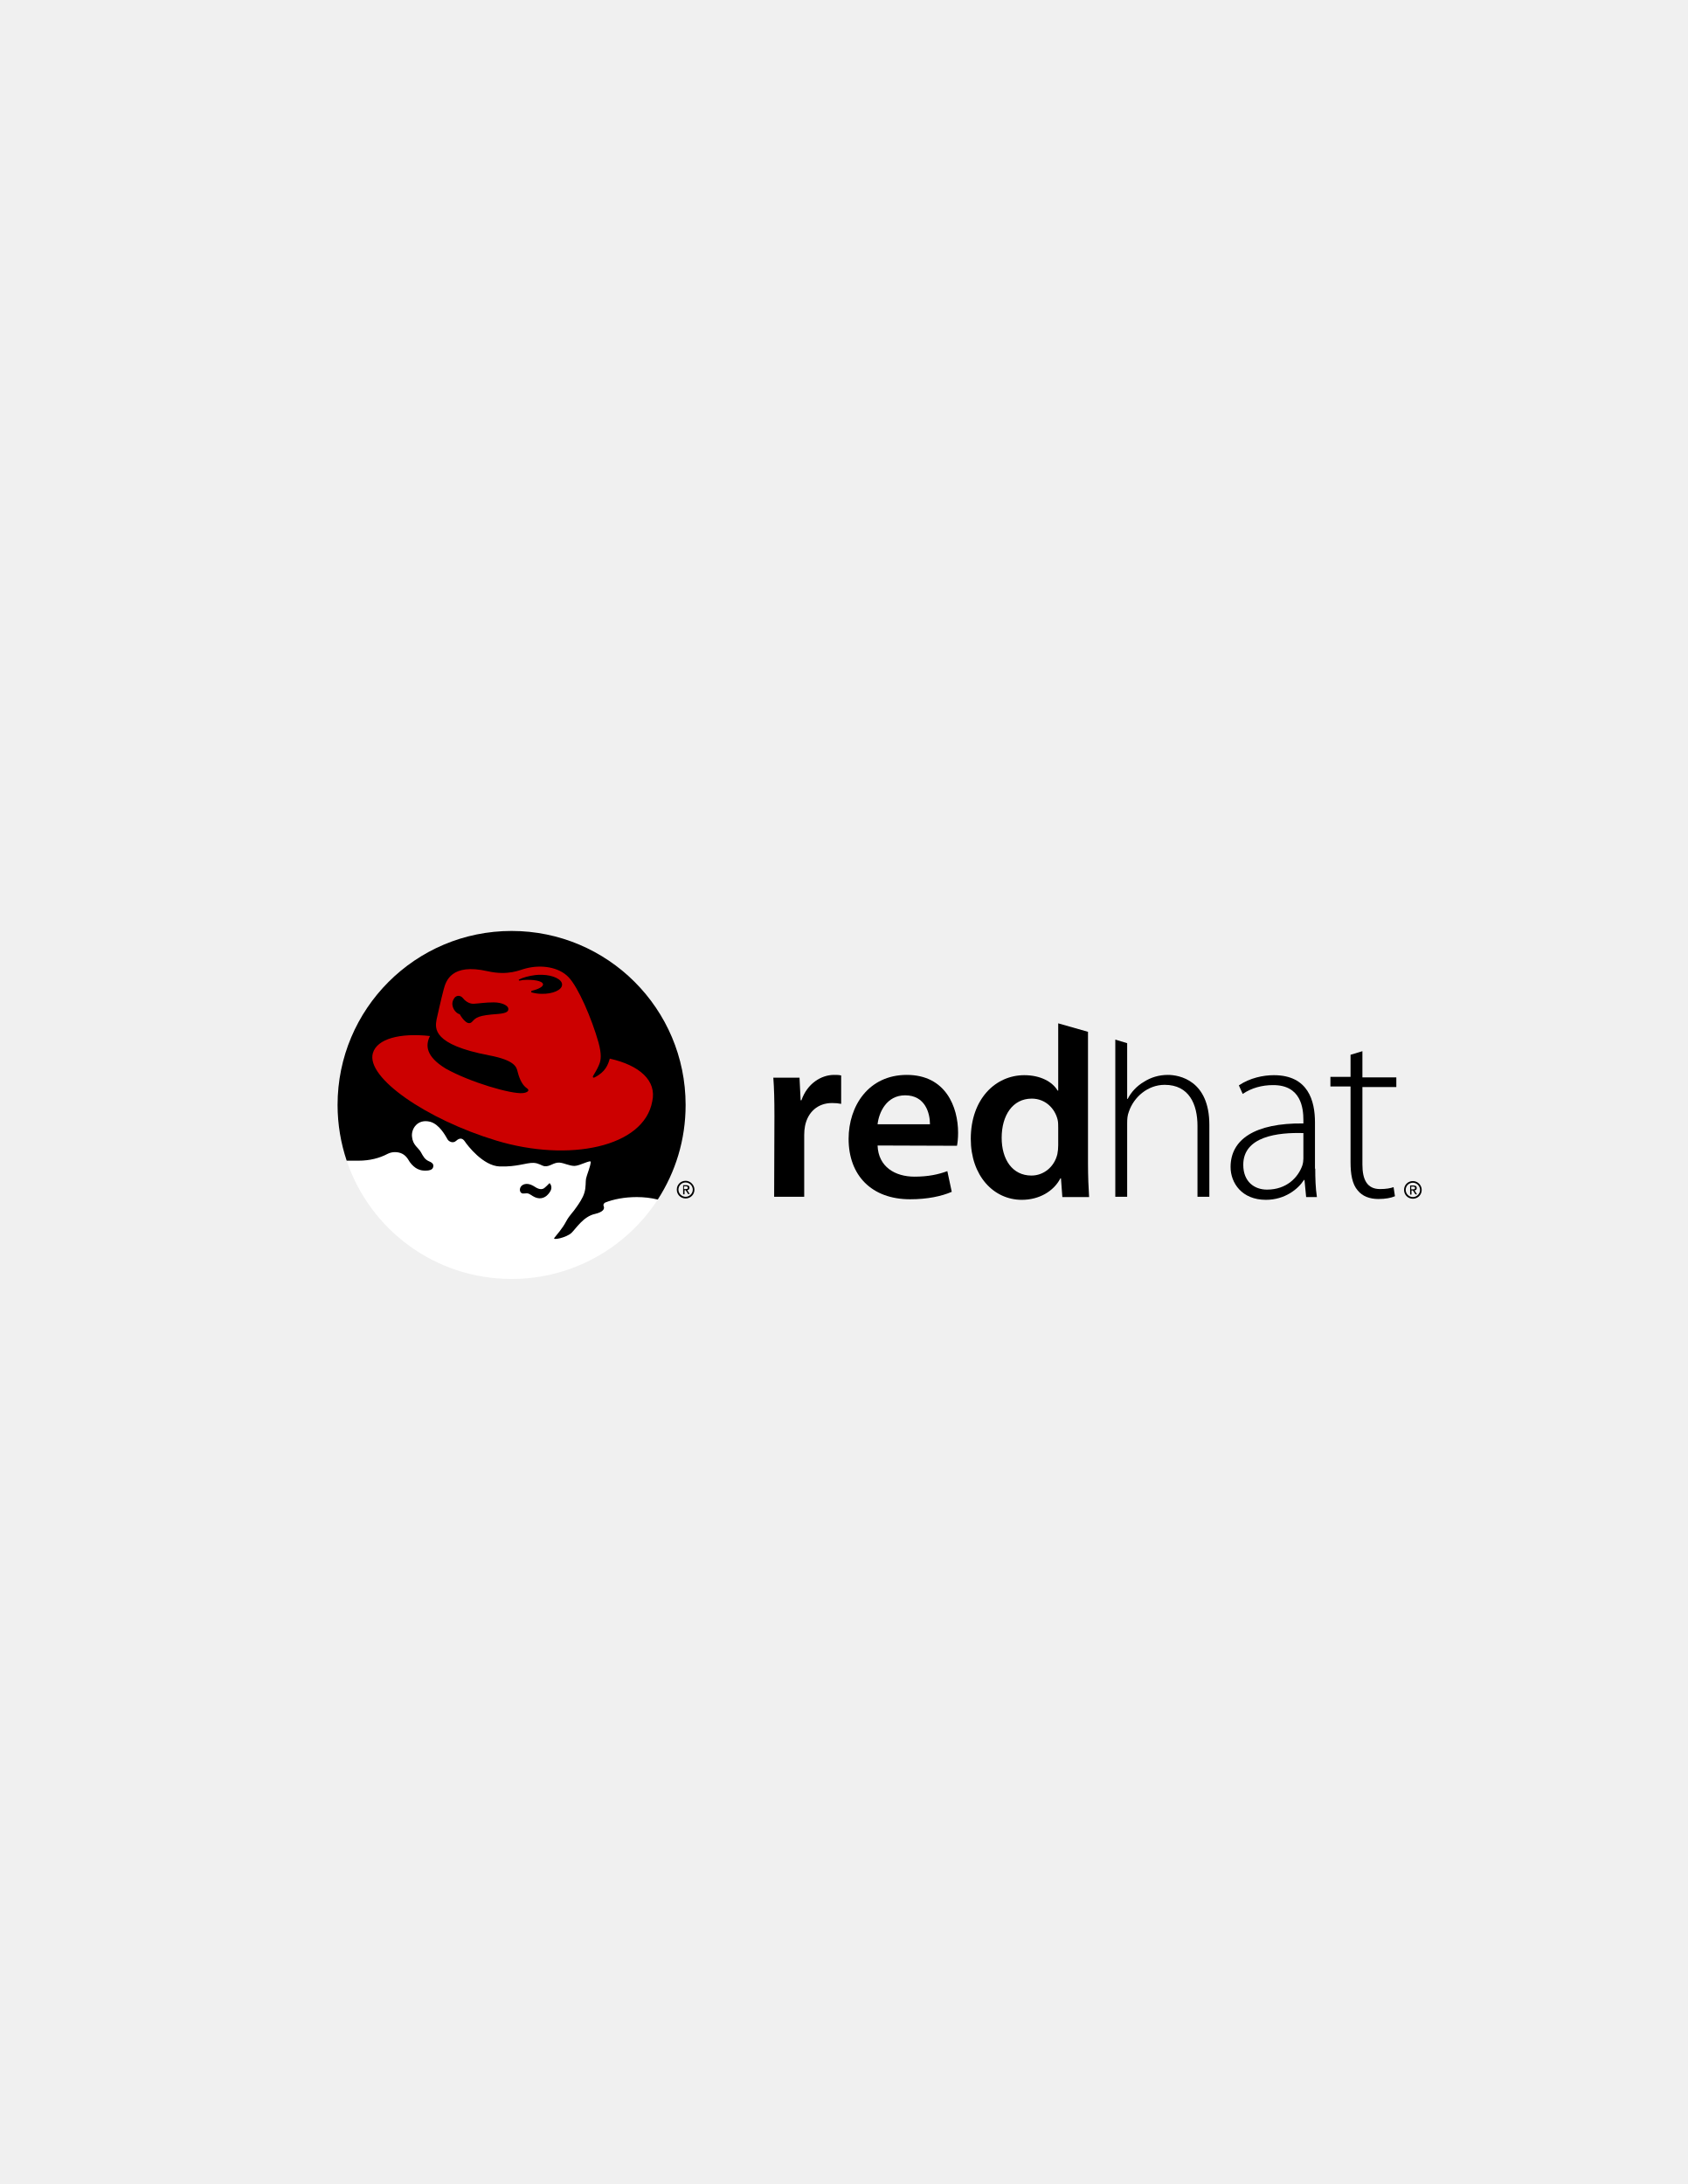
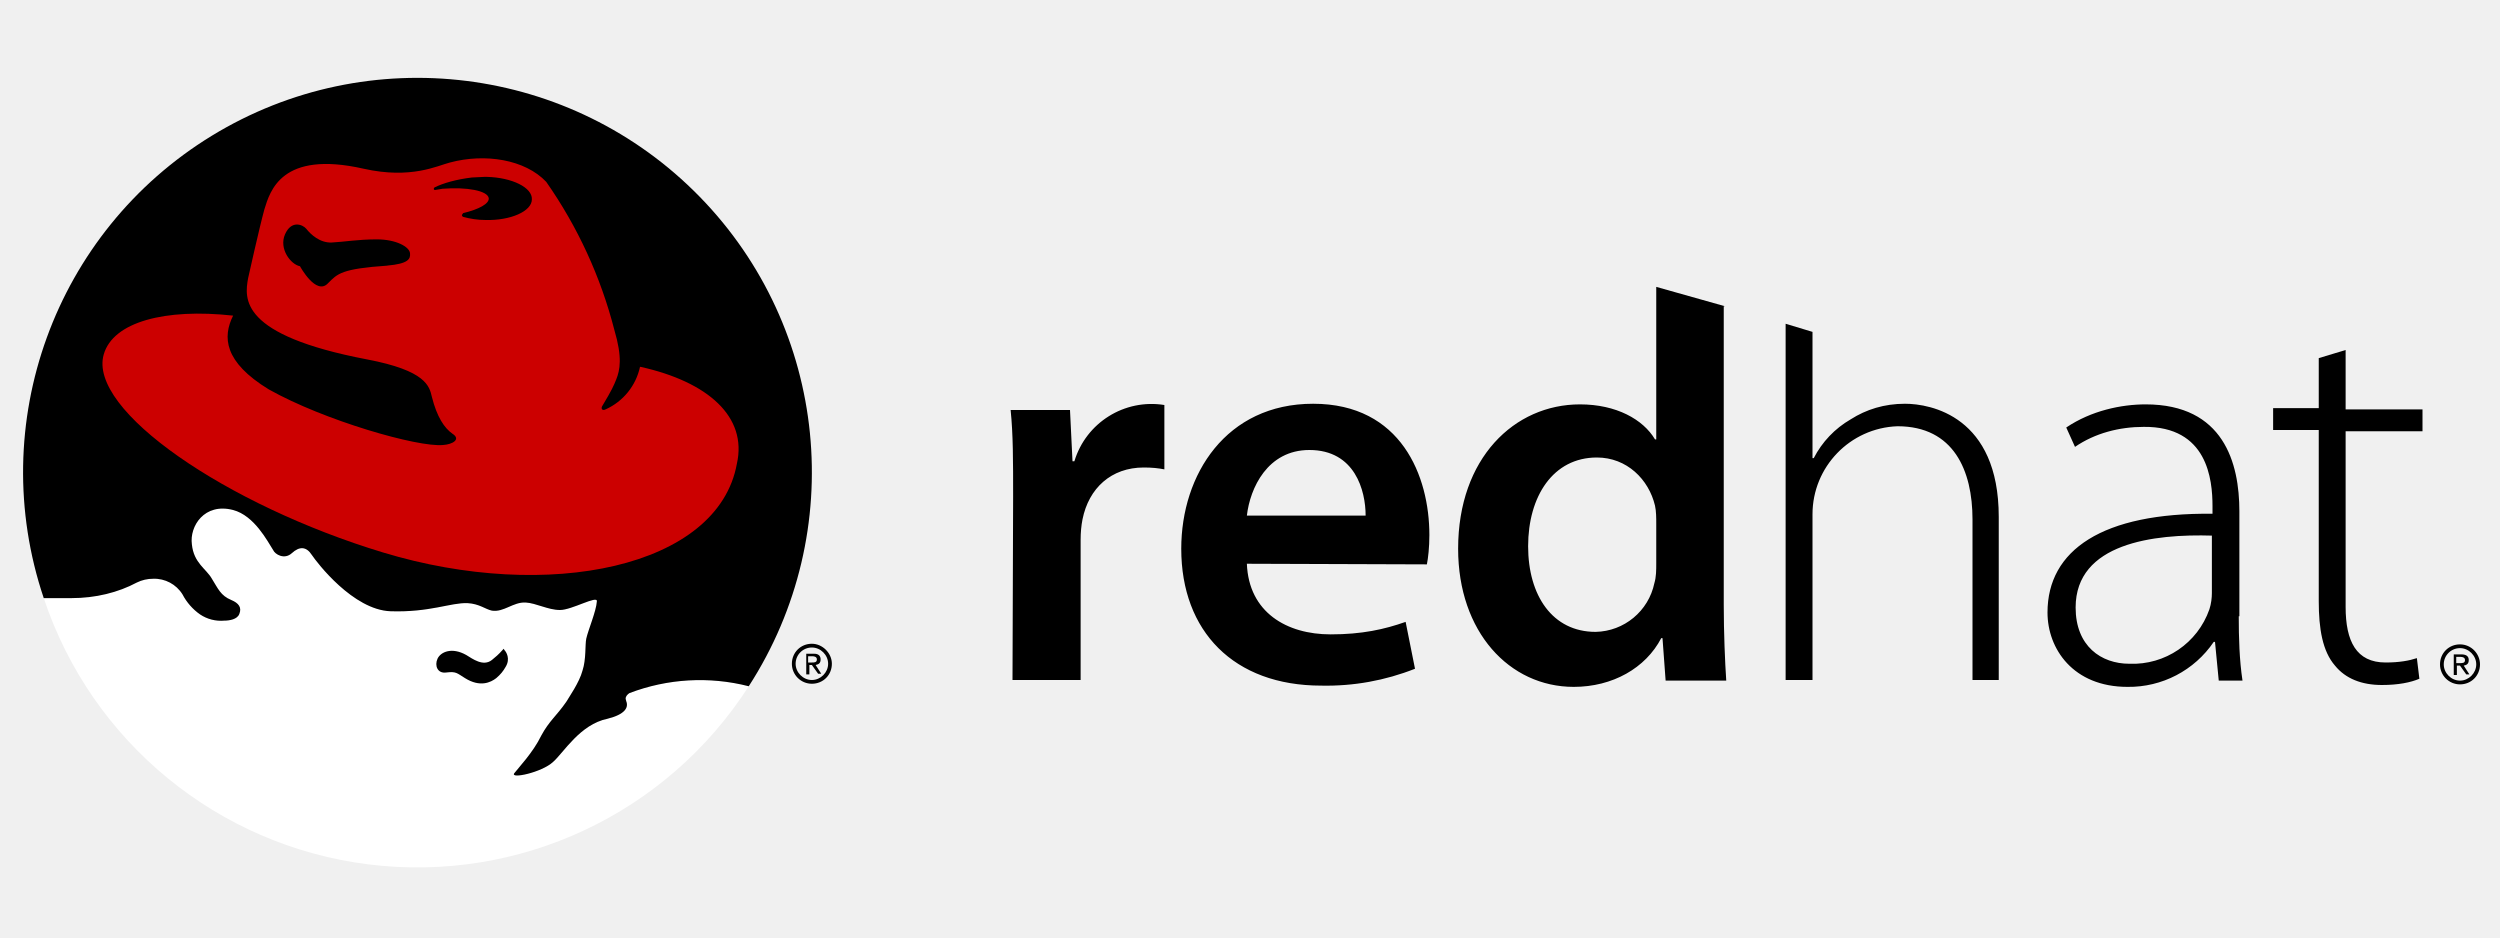
- <svg xmlns="http://www.w3.org/2000/svg" version="1.1" id="logo" x="0px" y="0px" viewBox="0 0 612 792" enable-background="new 0 0 612 792" xml:space="preserve">
-   <g id="logo_1_">
-     <g id="white">
-       <path fill="#FFFFFF" d="M238.5,435c-2.4-0.6-5-0.9-7.6-0.9c-4.5,0-8.5,0.8-11.5,2c-0.3,0.2-0.6,0.5-0.6,0.9c0,0.1,0,0.3,0.1,0.4    c0.4,1-0.2,2.1-3.1,2.8c-4.3,0.9-7,5.4-8.6,6.9c-1.8,1.7-7,2.8-6.2,1.8c0.6-0.8,2.9-3.3,4.3-6c1.3-2.4,2.4-3.1,3.9-5.4    c0.5-0.7,2.2-3.1,2.7-5c0.6-1.8,0.4-4.2,0.6-5.1c0.3-1.4,1.6-4.4,1.7-6c0.1-1-4,1.4-5.9,1.4c-1.9,0-3.8-1.1-5.5-1.2    c-2.1-0.1-3.5,1.6-5.4,1.3c-1.1-0.2-2-1.1-3.9-1.2c-2.7-0.1-6,1.5-12.3,1.3c-6.1-0.2-11.8-7.8-12.6-9c-0.9-1.4-2-1.4-3.2-0.3    c-1.2,1.1-2.7,0.2-3.1-0.5c-0.8-1.4-3-5.5-6.3-6.4c-4.6-1.2-7,2.6-6.6,5.5c0.3,3,2.3,3.9,3.2,5.5c0.9,1.6,1.4,2.6,3.1,3.4    c1.2,0.5,1.7,1.3,1.3,2.2c-0.3,0.9-1.6,1.1-2.4,1.1c-1.8,0.1-3-0.4-3.9-1c-1-0.7-1.9-1.6-2.8-3.2c-1.1-1.7-2.7-2.5-4.7-2.5    c-0.9,0-1.8,0.2-2.6,0.6c-3,1.6-6.6,2.5-10.5,2.5l-4.4,0c8.4,25,32,42.9,59.8,42.9C207.7,463.8,227.3,452.3,238.5,435z" />
-     </g>
-     <g id="black">
-       <g>
-         <path d="M248,431.6h0.6l0.9,1.4h0.6l-0.9-1.4c0.5-0.1,0.8-0.3,0.8-0.9c0-0.6-0.4-0.9-1.1-0.9h-1.2v3.3h0.5V431.6z M248,431.2v-1     h0.7c0.3,0,0.7,0.1,0.7,0.5c0,0.5-0.4,0.5-0.8,0.5H248z" />
-         <path d="M251.8,431.4c0,1.8-1.4,3.2-3.2,3.2c-1.8,0-3.2-1.4-3.2-3.2c0-1.8,1.4-3.2,3.2-3.2C250.3,428.2,251.8,429.7,251.8,431.4z      M248.6,428.8c-1.5,0-2.6,1.2-2.6,2.6c0,1.4,1.2,2.6,2.6,2.6c1.4,0,2.6-1.2,2.6-2.6C251.2,430,250,428.8,248.6,428.8z" />
-       </g>
-       <g>
-         <path d="M238.5,435c-2.4-0.6-5-0.9-7.6-0.9c-4.5,0-8.5,0.8-11.5,2c-0.3,0.2-0.6,0.5-0.6,0.9c0,0.1,0,0.3,0.1,0.4     c0.4,1-0.2,2.1-3.1,2.8c-4.3,0.9-7,5.4-8.6,6.9c-1.8,1.7-7,2.8-6.2,1.8c0.6-0.8,2.9-3.3,4.3-6c1.3-2.4,2.4-3.1,3.9-5.4     c0.5-0.7,2.2-3.1,2.7-5c0.6-1.8,0.4-4.2,0.6-5.1c0.3-1.4,1.6-4.4,1.7-6c0.1-1-4,1.4-5.9,1.4c-1.9,0-3.8-1.1-5.5-1.2     c-2.1-0.1-3.5,1.6-5.4,1.3c-1.1-0.2-2-1.1-3.9-1.2c-2.7-0.1-6,1.5-12.3,1.3c-6.1-0.2-11.8-7.8-12.6-9c-0.9-1.4-2-1.4-3.2-0.3     c-1.2,1.1-2.7,0.2-3.1-0.5c-0.8-1.4-3-5.5-6.3-6.4c-4.6-1.2-7,2.6-6.6,5.5c0.3,3,2.3,3.9,3.2,5.5c0.9,1.6,1.4,2.7,3.1,3.4     c1.2,0.5,1.7,1.2,1.3,2.2c-0.3,0.9-1.6,1.1-2.4,1.1c-1.8,0.1-3-0.4-3.9-1c-1-0.7-1.9-1.6-2.8-3.2c-1.1-1.7-2.7-2.5-4.7-2.5     c-0.9,0-1.8,0.2-2.6,0.6c-3,1.6-6.6,2.5-10.5,2.5h-4.4c-2.1-6.3-3.3-13.1-3.3-20.2c0-34.8,28.2-63.1,63.1-63.1     c34.8,0,63.1,28.2,63.1,63.1C248.6,413.4,244.9,425.1,238.5,435z" />
-       </g>
-       <path d="M280.8,404.7c0-5.8-0.1-10-0.4-13.9h9.5l0.4,8.2h0.3c2.1-6.1,7.2-9.2,11.8-9.2c1.1,0,1.7,0,2.6,0.2v10.3    c-1-0.2-2-0.3-3.3-0.3c-5.2,0-8.8,3.3-9.8,8.3c-0.2,1-0.3,2.1-0.3,3.3V434h-10.9L280.8,404.7z" />
-       <path d="M318.2,415.4c0.3,7.8,6.4,11.3,13.4,11.3c5,0,8.6-0.8,11.9-2l1.6,7.5c-3.7,1.6-8.8,2.7-15.1,2.7c-14,0-22.3-8.7-22.3-21.9    c0-11.9,7.2-23.2,21.1-23.2c14.1,0,18.6,11.6,18.6,21c0,2-0.2,3.7-0.4,4.7L318.2,415.4z M337.2,407.7c0-4-1.7-10.5-9-10.5    c-6.7,0-9.5,6.1-10,10.5H337.2z" />
-       <path d="M383.7,415.3c0,1.1-0.1,2.2-0.3,3.2c-1.1,4.7-5,7.8-9.4,7.8c-6.9,0-10.8-5.8-10.8-13.7c0-8,3.9-14.2,10.9-14.2    c4.9,0,8.4,3.5,9.4,7.7c0.2,0.9,0.2,2,0.2,2.9V415.3z M394.6,374.2l-10.9-3.1v24.4h-0.2c-1.9-3.2-6.2-5.6-12.1-5.6    c-10.4,0-19.4,8.6-19.4,23.1c0,13.3,8.2,22.1,18.5,22.1c6.2,0,11.5-3,14-7.8h0.2l0.5,6.8h9.7c-0.2-2.9-0.4-7.7-0.4-12.1V374.2z" />
-       <path d="M423.5,389.8c-3.3,0-6.2,0.9-8.7,2.5c-2.6,1.5-4.7,3.8-5.9,6.2h-0.2v-20.2l-4.3-1.3v57h4.3v-26.5c0-1.8,0.1-3,0.6-4.3    c1.8-5.4,6.9-9.8,13-9.8c8.9,0,11.9,7.1,11.9,14.9V434h4.3v-26.1C438.5,391.8,427.6,389.8,423.5,389.8z" />
-       <path d="M476.9,423.8c0,3.4,0.1,7,0.6,10.3h-3.9l-0.6-6.2h-0.2c-2.1,3.3-6.9,7.2-13.8,7.2c-8.7,0-12.8-6.1-12.8-11.9    c0-10,8.8-16,26.4-15.8v-1.2c0-4.3-0.8-12.8-11.1-12.7c-3.8,0-7.7,1-10.9,3.2l-1.4-3.1c4-2.7,8.8-3.7,12.7-3.7    c12.5,0,14.9,9.4,14.9,17.1V423.8z M472.7,410.9c-9.4-0.3-21.9,1.2-21.9,11.5c0,6.2,4.1,9,8.6,9c7.2,0,11.3-4.5,12.8-8.7    c0.3-0.9,0.4-1.9,0.4-2.6V410.9z" />
-       <path d="M494,381.2v9.5h12.3v3.5H494v28.1c0,5.5,1.7,8.9,6.4,8.9c2.2,0,3.8-0.3,4.9-0.7l0.5,3.3c-1.4,0.6-3.4,1-6,1    c-3.2,0-5.8-1-7.5-3.1c-2-2.3-2.6-5.9-2.6-10.3v-27.4h-7.3v-3.5h7.3v-8L494,381.2z" />
-       <g>
-         <path d="M511.7,431.7h0.6l0.9,1.4h0.6l-0.9-1.4c0.5-0.1,0.8-0.3,0.8-0.9c0-0.6-0.4-0.9-1.2-0.9h-1.2v3.3h0.5V431.7z M511.7,431.3     v-1h0.7c0.3,0,0.7,0.1,0.7,0.5c0,0.5-0.4,0.5-0.8,0.5H511.7z" />
-         <path d="M515.5,431.5c0,1.8-1.4,3.2-3.2,3.2c-1.8,0-3.2-1.4-3.2-3.2c0-1.8,1.4-3.2,3.2-3.2C514.1,428.3,515.5,429.8,515.5,431.5z      M512.3,428.9c-1.5,0-2.6,1.2-2.6,2.6c0,1.4,1.2,2.6,2.6,2.6c1.4,0,2.6-1.2,2.6-2.6C514.9,430.1,513.7,428.9,512.3,428.9z" />
-       </g>
-       <path d="M199.4,429.2c0.3,0.3,0.9,1.4,0.2,2.7c-0.4,0.7-0.8,1.2-1.5,1.8c-0.9,0.7-2.6,1.5-5,0c-1.3-0.8-1.4-1.1-3.1-0.9    c-1.3,0.2-1.8-1.1-1.3-2.2c0.5-1.1,2.3-1.9,4.6-0.6c1,0.6,2.7,1.9,4.1,0.8c0.6-0.5,0.9-0.8,1.8-1.7c0,0,0.1-0.1,0.1-0.1    C199.3,429.2,199.4,429.2,199.4,429.2z" />
-     </g>
-     <path id="red" fill="#CC0000" d="M180.6,367.7c-7.3,0.5-8,1.3-9.4,2.8c-1.9,2.1-4.5-2.7-4.5-2.7c-1.5-0.3-3.4-2.8-2.4-5.1   c1-2.3,2.8-1.6,3.4-0.9c0.7,0.9,2.2,2.3,4.1,2.2c1.9-0.1,4.1-0.5,7.2-0.5c3.1,0,5.2,1.2,5.3,2.2   C184.4,366.6,184.1,367.4,180.6,367.7z M188.3,355.6C188.3,355.6,188.3,355.6,188.3,355.6c-0.1,0-0.2-0.1-0.2-0.2   c0-0.1,0-0.1,0.1-0.2c1.4-0.7,3.5-1.3,5.9-1.6c0.7-0.1,1.4-0.1,2.1-0.1c0.1,0,0.2,0,0.4,0c4,0.1,7.3,1.7,7.2,3.6   c0,1.9-3.4,3.4-7.4,3.3c-1.3,0-2.5-0.2-3.6-0.5c-0.1,0-0.2-0.1-0.2-0.3c0-0.1,0.1-0.2,0.2-0.3c2.5-0.6,4.2-1.5,4.1-2.4   c-0.2-1.2-3.5-1.8-7.4-1.5C189.1,355.5,188.7,355.6,188.3,355.6z M221.1,383.9c-0.6,2.1-1.5,4.8-5.5,6.8c-0.6,0.3-0.8-0.2-0.5-0.6   c1.5-2.5,1.8-3.2,2.2-4.2c0.6-1.5,0.9-3.5-0.3-7.9c-2.4-8.5-7.3-20-10.9-23.7c-3.5-3.6-9.8-4.6-15.5-3.1c-2.1,0.5-6.2,2.7-13.8,1   c-13.2-3-15.1,3.6-15.9,6.5c-0.8,2.9-2.6,11-2.6,11c-0.6,3.3-1.4,9.1,19,13c9.5,1.8,10,4.3,10.4,6c0.8,3.2,2,5,3.3,5.9   c1.4,0.9,0,1.7-1.5,1.8c-4.1,0.4-19-3.9-27.9-8.9c-7.2-4.4-7.4-8.4-5.7-11.8c-10.9-1.2-19.2,1-20.7,6.2   c-2.6,8.9,19.6,24.1,44.7,31.7c26.4,8,53.6,2.4,56.6-14.2C238.2,391.9,231.9,386.3,221.1,383.9z" />
-   </g>
+ <svg xmlns="http://www.w3.org/2000/svg" viewBox="0 0 400 150">
+   <path d="M119.8 109.8a31.6 31.6 0 0 0-19.1 1.1c-.3.2-.6.5-.6.9l.1.4c.4 1-.2 2.1-3 2.8-4.4.9-7 5.4-8.7 6.9-1.8 1.7-7 2.8-6.2 1.8.6-.8 3-3.3 4.3-6 1.3-2.4 2.4-3.1 4-5.4.4-.7 2.1-3.1 2.6-5 .6-1.8.4-4.2.6-5.1.3-1.4 1.6-4.4 1.7-6 .1-1-4 1.4-5.9 1.4-1.9 0-3.8-1.1-5.5-1.2-2-.1-3.5 1.6-5.4 1.3-1-.2-2-1.1-3.9-1.2-2.7-.1-6 1.5-12.3 1.3-6-.2-11.8-7.8-12.6-9-.9-1.4-2-1.4-3.2-.3-1.2 1.1-2.7.2-3-.5-.9-1.4-3-5.5-6.4-6.4-4.6-1.2-7 2.6-6.6 5.5.3 3 2.3 3.9 3.2 5.5 1 1.6 1.4 2.6 3.1 3.4 1.2.5 1.7 1.3 1.3 2.2-.3.9-1.6 1.1-2.4 1.1a6 6 0 0 1-3.9-1 9 9 0 0 1-2.8-3.2 5.3 5.3 0 0 0-4.7-2.5c-.9 0-1.8.2-2.6.6-3 1.6-6.6 2.5-10.5 2.5H7a63 63 0 0 0 112.8 14.1z" fill="#fff" />
+   <path d="M129.3 106.4h.6l1 1.4h.5l-.9-1.4c.5-.1.8-.3.8-.9 0-.6-.4-.9-1-.9H129v3.3h.5v-1.5zm0-.4v-1h.7c.3 0 .7.1.7.5 0 .5-.4.5-.8.5z" />
+   <path d="M133.1 106.2c0 1.8-1.4 3.2-3.2 3.2a3.2 3.2 0 0 1-3.2-3.2c0-1.8 1.4-3.2 3.2-3.2 1.7 0 3.2 1.5 3.2 3.2zm-3.2-2.6a2.6 2.6 0 0 0-2.6 2.6c0 1.4 1.2 2.6 2.6 2.6 1.4 0 2.6-1.2 2.6-2.6 0-1.4-1.2-2.6-2.6-2.6zM119.8 109.8a31.6 31.6 0 0 0-19.1 1.1c-.3.2-.6.5-.6.9l.1.4c.4 1-.2 2.1-3 2.8-4.4.9-7 5.4-8.7 6.9-1.8 1.7-7 2.8-6.2 1.8.6-.8 3-3.3 4.3-6 1.3-2.4 2.4-3.1 4-5.4.4-.7 2.1-3.1 2.6-5 .6-1.8.4-4.2.6-5.1.3-1.4 1.6-4.4 1.7-6 .1-1-4 1.4-5.9 1.4-1.9 0-3.8-1.1-5.5-1.2-2-.1-3.5 1.6-5.4 1.3-1-.2-2-1.1-3.9-1.2-2.7-.1-6 1.5-12.3 1.3-6-.2-11.8-7.8-12.6-9-.9-1.4-2-1.4-3.2-.3-1.2 1.1-2.7.2-3-.5-.9-1.4-3-5.5-6.4-6.4-4.6-1.2-7 2.6-6.6 5.5.3 3 2.3 3.9 3.2 5.5 1 1.6 1.4 2.7 3.1 3.4 1.2.5 1.7 1.2 1.3 2.2-.3.9-1.6 1.1-2.4 1.1a6 6 0 0 1-3.9-1 9 9 0 0 1-2.8-3.2 5.3 5.3 0 0 0-4.7-2.5c-.9 0-1.8.2-2.6.6-3 1.6-6.6 2.5-10.5 2.5H7a63.1 63.1 0 1 1 112.8 14.1zM162.1 79.5c0-5.8 0-10-.4-13.9h9.5l.4 8.2h.3a12.9 12.9 0 0 1 14.4-9v10.3c-1-.2-2-.3-3.3-.3-5.2 0-8.8 3.3-9.8 8.3-.2 1-.3 2.1-.3 3.3v22.4H162zM199.5 90.2c.3 7.8 6.4 11.3 13.4 11.3 5 0 8.6-.8 12-2l1.5 7.5a38.5 38.5 0 0 1-15 2.7c-14 0-22.4-8.7-22.4-21.9 0-11.9 7.2-23.2 21.1-23.2 14.1 0 18.6 11.6 18.6 21 0 2-.2 3.7-.4 4.7zm19-7.7c0-4-1.7-10.5-9-10.5-6.7 0-9.5 6.1-10 10.5zM265 90.1c0 1.1 0 2.2-.3 3.2a9.8 9.8 0 0 1-9.4 7.8c-6.9 0-10.8-5.8-10.8-13.7 0-8 4-14.2 11-14.2 4.8 0 8.3 3.5 9.3 7.7.2.9.2 2 .2 2.9zM276 49l-11-3.1v24.4h-.2c-1.9-3.2-6.2-5.6-12-5.6-10.5 0-19.5 8.6-19.5 23.1 0 13.3 8.2 22.1 18.5 22.1 6.2 0 11.5-3 14-7.8h.2l.5 6.8h9.7c-.2-2.9-.4-7.7-.4-12.1V49zM304.8 64.6c-3.3 0-6.2.9-8.7 2.5a15.2 15.2 0 0 0-5.9 6.2h-.2V53.1l-4.3-1.3v57h4.3V82.3a14.1 14.1 0 0 1 13.6-14.1c9 0 12 7.1 12 14.9v25.7h4.2V82.7c0-16.1-10.9-18.1-15-18.1zM358.2 98.6c0 3.4.1 7 .6 10.3H355l-.6-6.2h-.2a16.4 16.4 0 0 1-13.8 7.2c-8.7 0-12.8-6.1-12.8-11.9 0-10 8.8-16 26.4-15.8V81c0-4.3-.8-12.8-11-12.7-3.9 0-7.8 1-11 3.2l-1.4-3.1c4-2.7 8.8-3.7 12.7-3.7 12.5 0 15 9.4 15 17.1v16.8zM354 85.7c-9.4-.3-21.9 1.2-21.9 11.5 0 6.2 4.1 9 8.6 9a13 13 0 0 0 12.8-8.7c.3-.9.4-1.9.4-2.6v-9.2zM375.3 56v9.5h12.3V69h-12.3v28.1c0 5.5 1.7 8.9 6.4 8.9 2.2 0 3.8-.3 5-.7l.4 3.3c-1.4.6-3.4 1-6 1-3.2 0-5.8-1-7.5-3.1-2-2.3-2.6-5.9-2.6-10.3V68.8h-7.3v-3.5h7.3v-8zM393 106.5h.6l1 1.4h.5l-.9-1.4c.5-.1.8-.3.8-.9 0-.6-.4-.9-1.2-.9h-1.2v3.3h.5v-1.5zm0-.4v-1h.7c.3 0 .7.1.7.5 0 .5-.4.5-.8.5z" />
+   <path d="M396.8 106.3c0 1.8-1.4 3.2-3.2 3.2a3.2 3.2 0 0 1-3.2-3.2c0-1.8 1.4-3.2 3.2-3.2 1.8 0 3.2 1.5 3.2 3.2zm-3.2-2.6a2.6 2.6 0 0 0-2.6 2.6c0 1.4 1.2 2.6 2.6 2.6 1.4 0 2.6-1.2 2.6-2.6 0-1.4-1.2-2.6-2.6-2.6zM80.7 104c.3.3 1 1.4.2 2.7-.4.7-.8 1.2-1.5 1.8-.9.7-2.6 1.5-5 0-1.3-.8-1.4-1.1-3-.9-1.4.2-1.9-1.1-1.4-2.2s2.3-1.9 4.6-.6c1 .6 2.7 1.9 4.1.8.6-.5 1-.8 1.8-1.7l.1-.1.1.2z" />
+   <path d="M62 42.5c-7.4.5-8 1.3-9.5 2.8-1.9 2.1-4.5-2.7-4.5-2.7-1.5-.3-3.4-2.8-2.4-5.1s2.8-1.6 3.4-.9c.7.9 2.2 2.3 4.1 2.2 2-.1 4.1-.5 7.2-.5 3.1 0 5.2 1.2 5.3 2.2.1.9-.2 1.7-3.7 2zm7.6-12.1a.2.2 0 0 1-.2-.2l.1-.2c1.4-.7 3.5-1.3 6-1.6l2-.1h.4c4 .1 7.3 1.7 7.2 3.6 0 1.9-3.4 3.4-7.4 3.3-1.3 0-2.5-.2-3.6-.5 0 0-.2-.1-.2-.3l.2-.3c2.5-.6 4.2-1.5 4.1-2.4-.2-1.2-3.5-1.8-7.4-1.5l-1.2.2zm32.8 28.3a9.7 9.7 0 0 1-5.5 6.8c-.6.3-.8-.2-.5-.6 1.5-2.5 1.8-3.2 2.2-4.2.6-1.5 1-3.5-.3-7.9a73 73 0 0 0-10.9-23.7C84 25.5 77.6 24.5 72 26c-2 .5-6.2 2.7-13.8 1-13.2-3-15 3.6-15.9 6.5-.8 2.9-2.6 11-2.6 11-.6 3.3-1.4 9.1 19 13 9.5 1.8 10 4.3 10.4 6 .8 3.2 2 5 3.3 5.9 1.4.9 0 1.7-1.5 1.8-4 .4-19-3.9-27.9-8.9-7.2-4.4-7.4-8.4-5.7-11.8-10.9-1.2-19.2 1-20.7 6.2-2.6 8.9 19.6 24.1 44.7 31.7 26.4 8 53.6 2.4 56.6-14.2 1.7-7.5-4.6-13.1-15.4-15.5z" fill="#c00" />
</svg>
